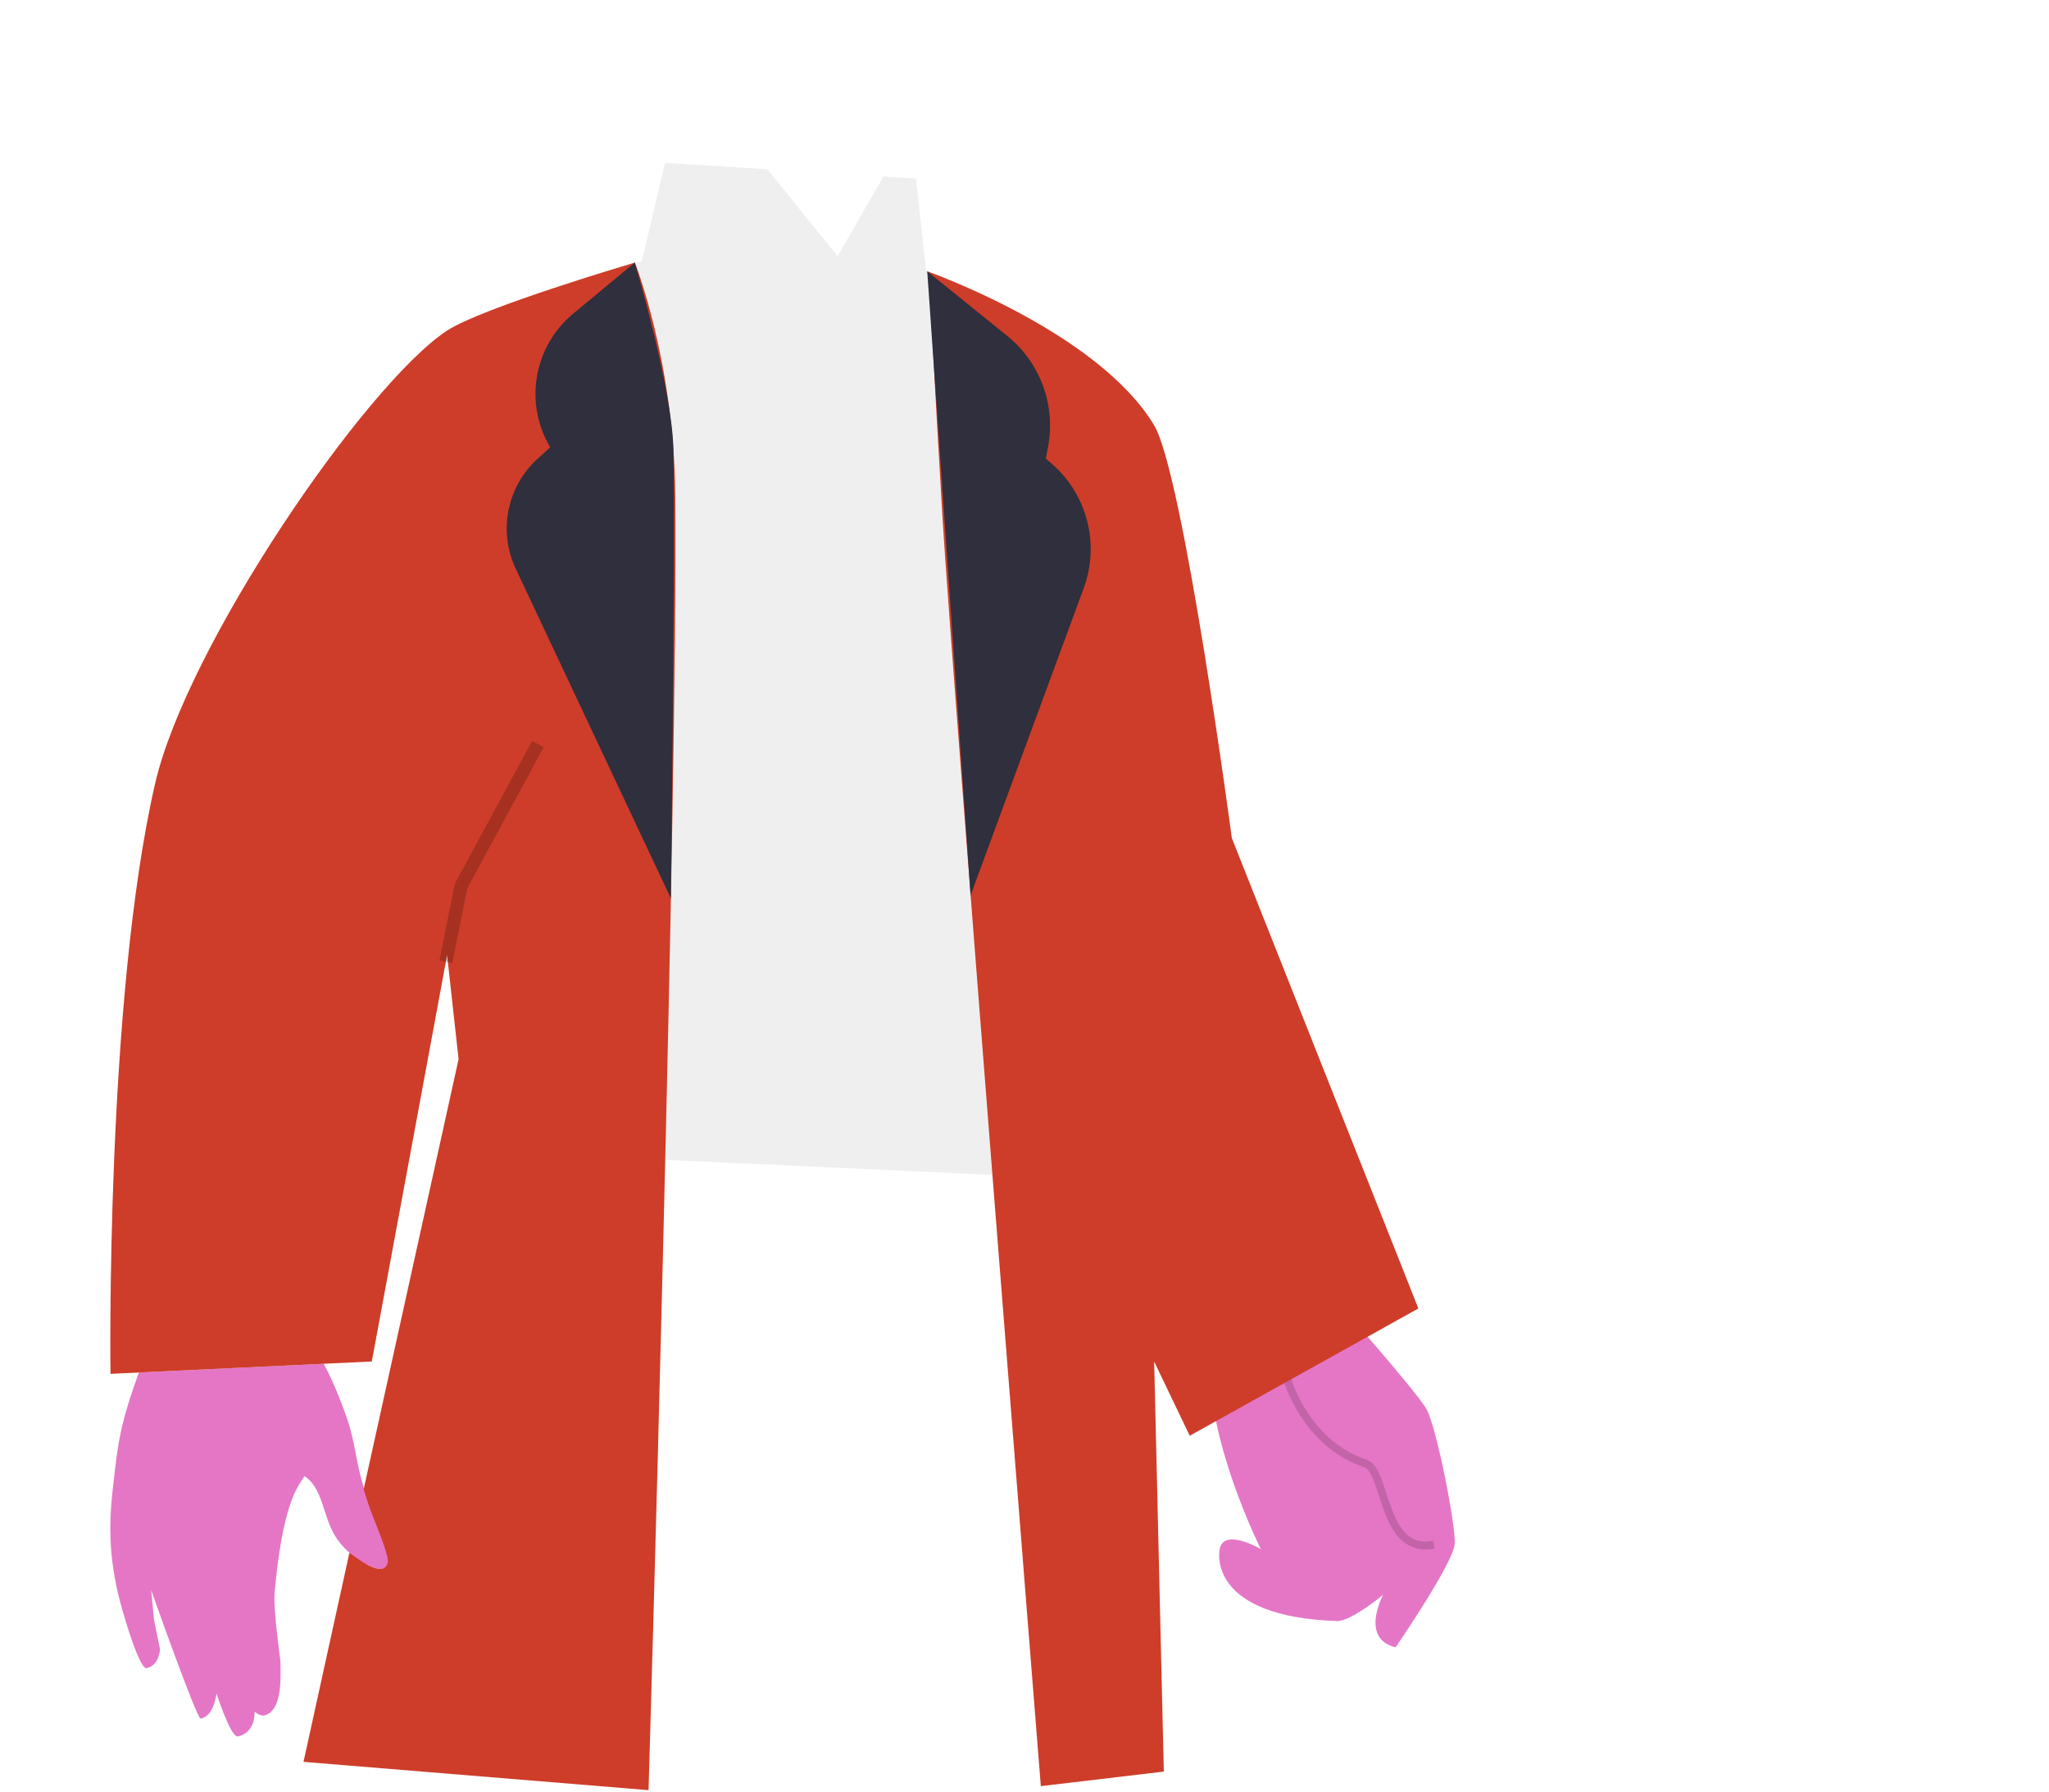
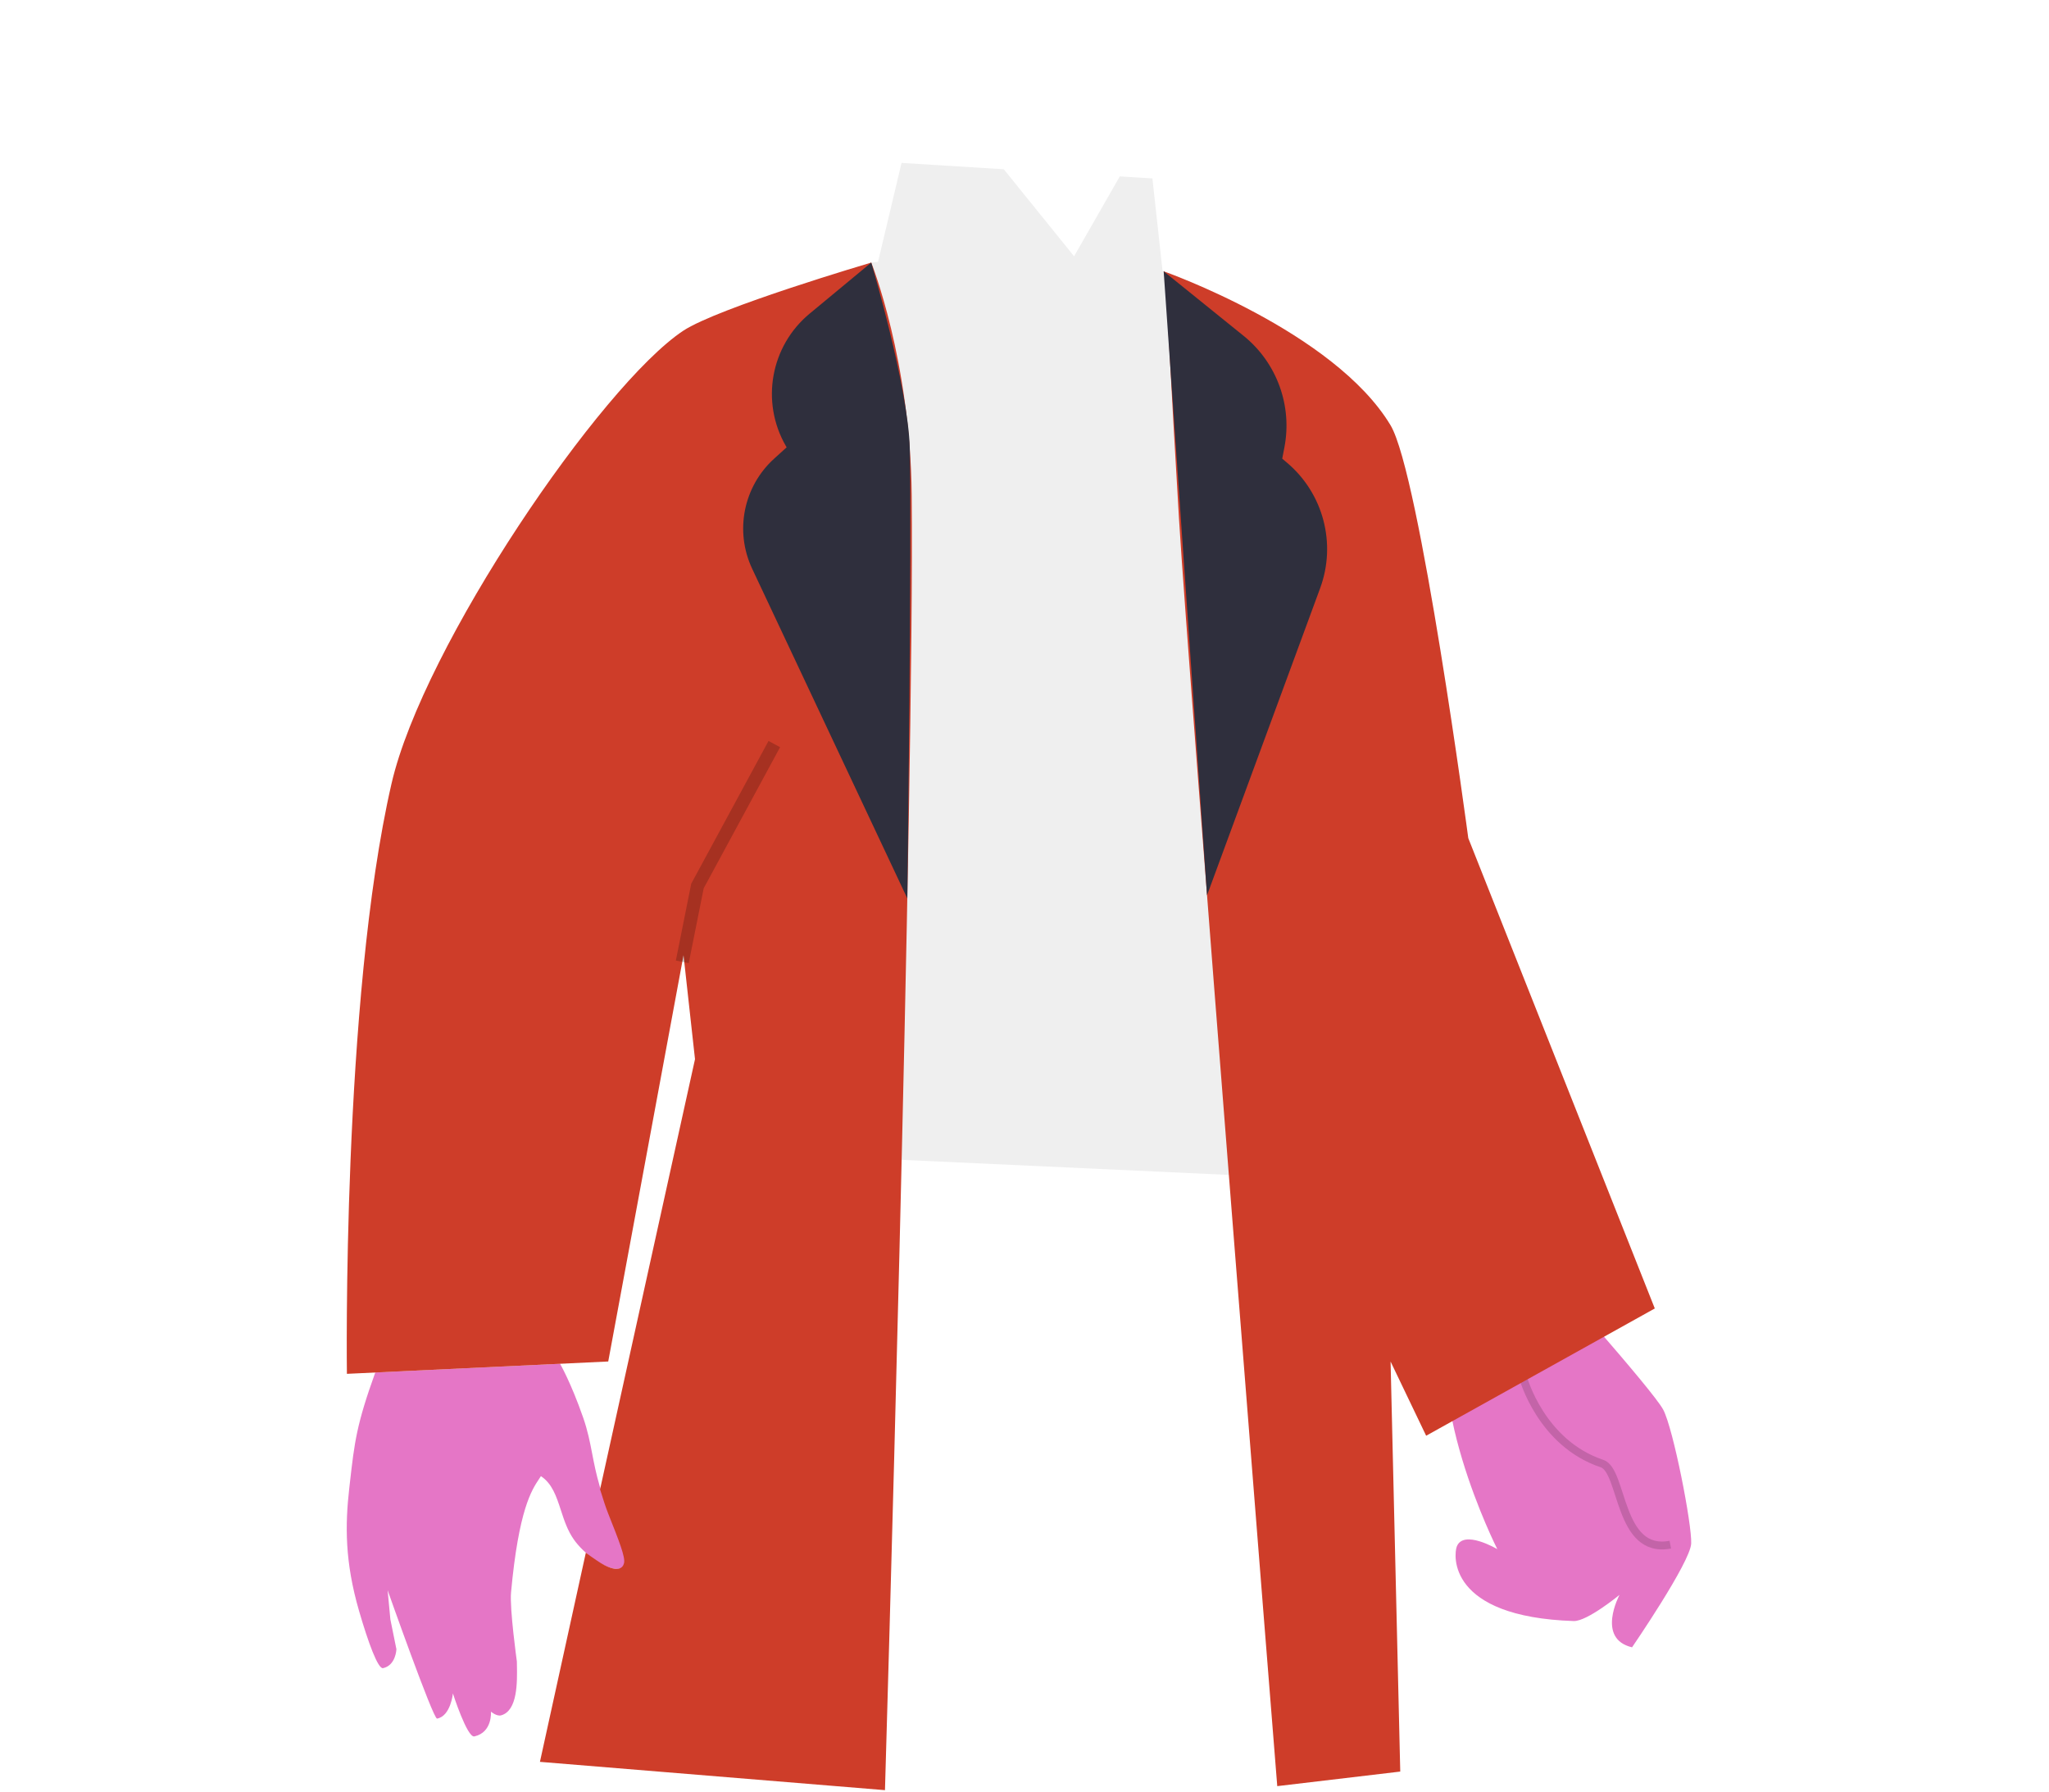
- <svg xmlns="http://www.w3.org/2000/svg" width="780" height="682" viewBox="0 0 780 682" fill="none">
+ <svg xmlns="http://www.w3.org/2000/svg" width="780" height="682" viewBox="-50 0 700 682" fill="none">
  <g id="Man / Body / 2">
    <g id="Group 25">
      <g id="Hands">
        <path id="Mask" fill-rule="evenodd" clip-rule="evenodd" d="M496.327 481.083C496.327 481.083 469.389 484.377 464.261 496.101C449.595 529.641 479.985 589.599 479.985 589.599C479.985 589.599 467.109 581.961 464.547 588.641C463.405 591.615 460.821 615.367 509.063 616.967C514.185 617.137 526.507 607.005 526.507 607.005C526.507 607.005 517.523 623.687 531.279 626.965C531.279 626.965 553.449 594.663 553.789 587.475C554.127 580.287 547.011 543.903 543.165 536.555C539.317 529.207 496.327 481.083 496.327 481.083ZM132.014 539.59C127.344 526.166 123.2 519.046 123.2 519.046L52.86 522.368C45.716 542.165 44.943 548.963 43.199 564.293C43.12 564.985 43.039 565.694 42.956 566.422C41.36 580.386 41.25 594.424 46.68 613.11C50.168 625.116 53.892 635.324 55.832 634.894C60.72 633.81 60.904 627.692 60.904 627.692L58.602 616.324L57.558 605.224C57.558 605.224 74.912 654.368 76.382 654.096C81.582 653.14 82.41 644.526 82.41 644.526C82.41 644.526 87.848 661.488 90.584 660.874C97.548 659.31 96.888 651.454 96.888 651.454C96.888 651.454 99.086 653.332 100.776 652.854C107.08 651.08 106.892 640.19 106.782 633.806C106.773 633.294 106.765 632.811 106.76 632.364C106.76 632.364 103.968 612.272 104.538 606.08C107.443 574.53 112.451 567.025 115.197 562.91C115.457 562.521 115.697 562.162 115.912 561.816C120.222 564.675 121.818 569.574 123.512 574.775C124.745 578.557 126.029 582.499 128.446 585.932C135.802 596.38 156.318 606.252 144.848 582.316C138.479 569.025 136.896 560.848 135.427 553.258C134.565 548.805 133.742 544.553 132.014 539.59Z" fill="#E576C6" />
      </g>
      <path id="Stroke 4" opacity="0.151" d="M489.837 524.411C489.837 524.411 496.607 549.279 519.839 557.027C527.963 559.737 525.933 591.721 545.845 587.895" stroke="black" stroke-width="3" />
      <g id="Shirt">
        <path id="Shirt_2" fill-rule="evenodd" clip-rule="evenodd" d="M244.241 99.66L253.195 62L292.115 64.42L318.875 97.54L336.275 67.14L348.695 67.92L352.553 103.081C409.208 124.813 419.092 146.071 431.491 172.739C432.824 175.606 434.186 178.537 435.639 181.537C451.989 215.303 432.029 449.669 432.029 449.669L186.619 438.357C186.619 438.357 219.873 102.205 241.655 99.921C242.515 99.831 243.377 99.744 244.241 99.66Z" fill="#EFEFEF" />
      </g>
      <path id="Stroke 8" d="M427.049 450.067L438.559 264.717" stroke="#12173A" stroke-width="5" />
      <g id="Coat">
        <path id="Coat_2" fill-rule="evenodd" clip-rule="evenodd" d="M133.011 590.964L115.538 670.559L246.886 681.329C246.886 681.329 258.168 300.379 257.06 188.379C256.552 137.091 241.658 99.939 241.658 99.939C241.658 99.939 183.28 117.119 170.046 125.909C138.868 146.617 71.098 245.819 59.038 298.259C40.098 380.579 42.058 522.879 42.058 522.879L141.538 518.179L170.198 363.539L174.57 403.125L138.429 566.852C139.673 570.934 140.709 574.016 141.538 576.098C145.689 586.528 148.067 592.6 147.566 594.867C147.101 596.974 145.058 598.241 140.047 595.672C138.719 594.991 136.373 593.421 133.011 590.964ZM439.358 518.2L452.898 546.438L539.938 497.998L468.938 318.998C468.938 318.998 450.468 180.356 439.338 161.844C417.814 126.05 352.978 103.258 352.978 103.258C352.978 103.258 352.998 103.278 352.998 103.298C353.643 104.957 354.162 114.562 355.325 136.092C356.112 150.646 357.193 170.649 358.806 197.33C362.374 256.332 396.218 679.8 396.218 679.8L443.038 674.258L439.358 518.2Z" fill="#CE3D29" />
      </g>
      <g id="Lapel">
        <path id="Shape" fill-rule="evenodd" clip-rule="evenodd" d="M196.326 216.447L255.396 341.947C255.396 341.947 257.136 203.895 256.332 170.681C255.766 147.307 241.658 99.939 241.658 99.939L218.208 119.367C203.322 131.699 199.492 152.963 209.138 169.715L209.448 170.255L204.696 174.563C193 185.165 189.604 202.163 196.326 216.447ZM352.979 103.259L369.481 340.759L412.545 223.863C418.801 206.881 413.765 187.797 399.941 176.113L398.107 174.563L398.929 170.321C402.021 154.379 396.051 138.031 383.415 127.829L352.979 103.259Z" fill="#2F2F3D" />
      </g>
      <path id="Stroke 23" opacity="0.197" d="M169.728 366.076L175.51 337.198L204.756 283.194" stroke="black" stroke-width="5" />
    </g>
  </g>
</svg>
